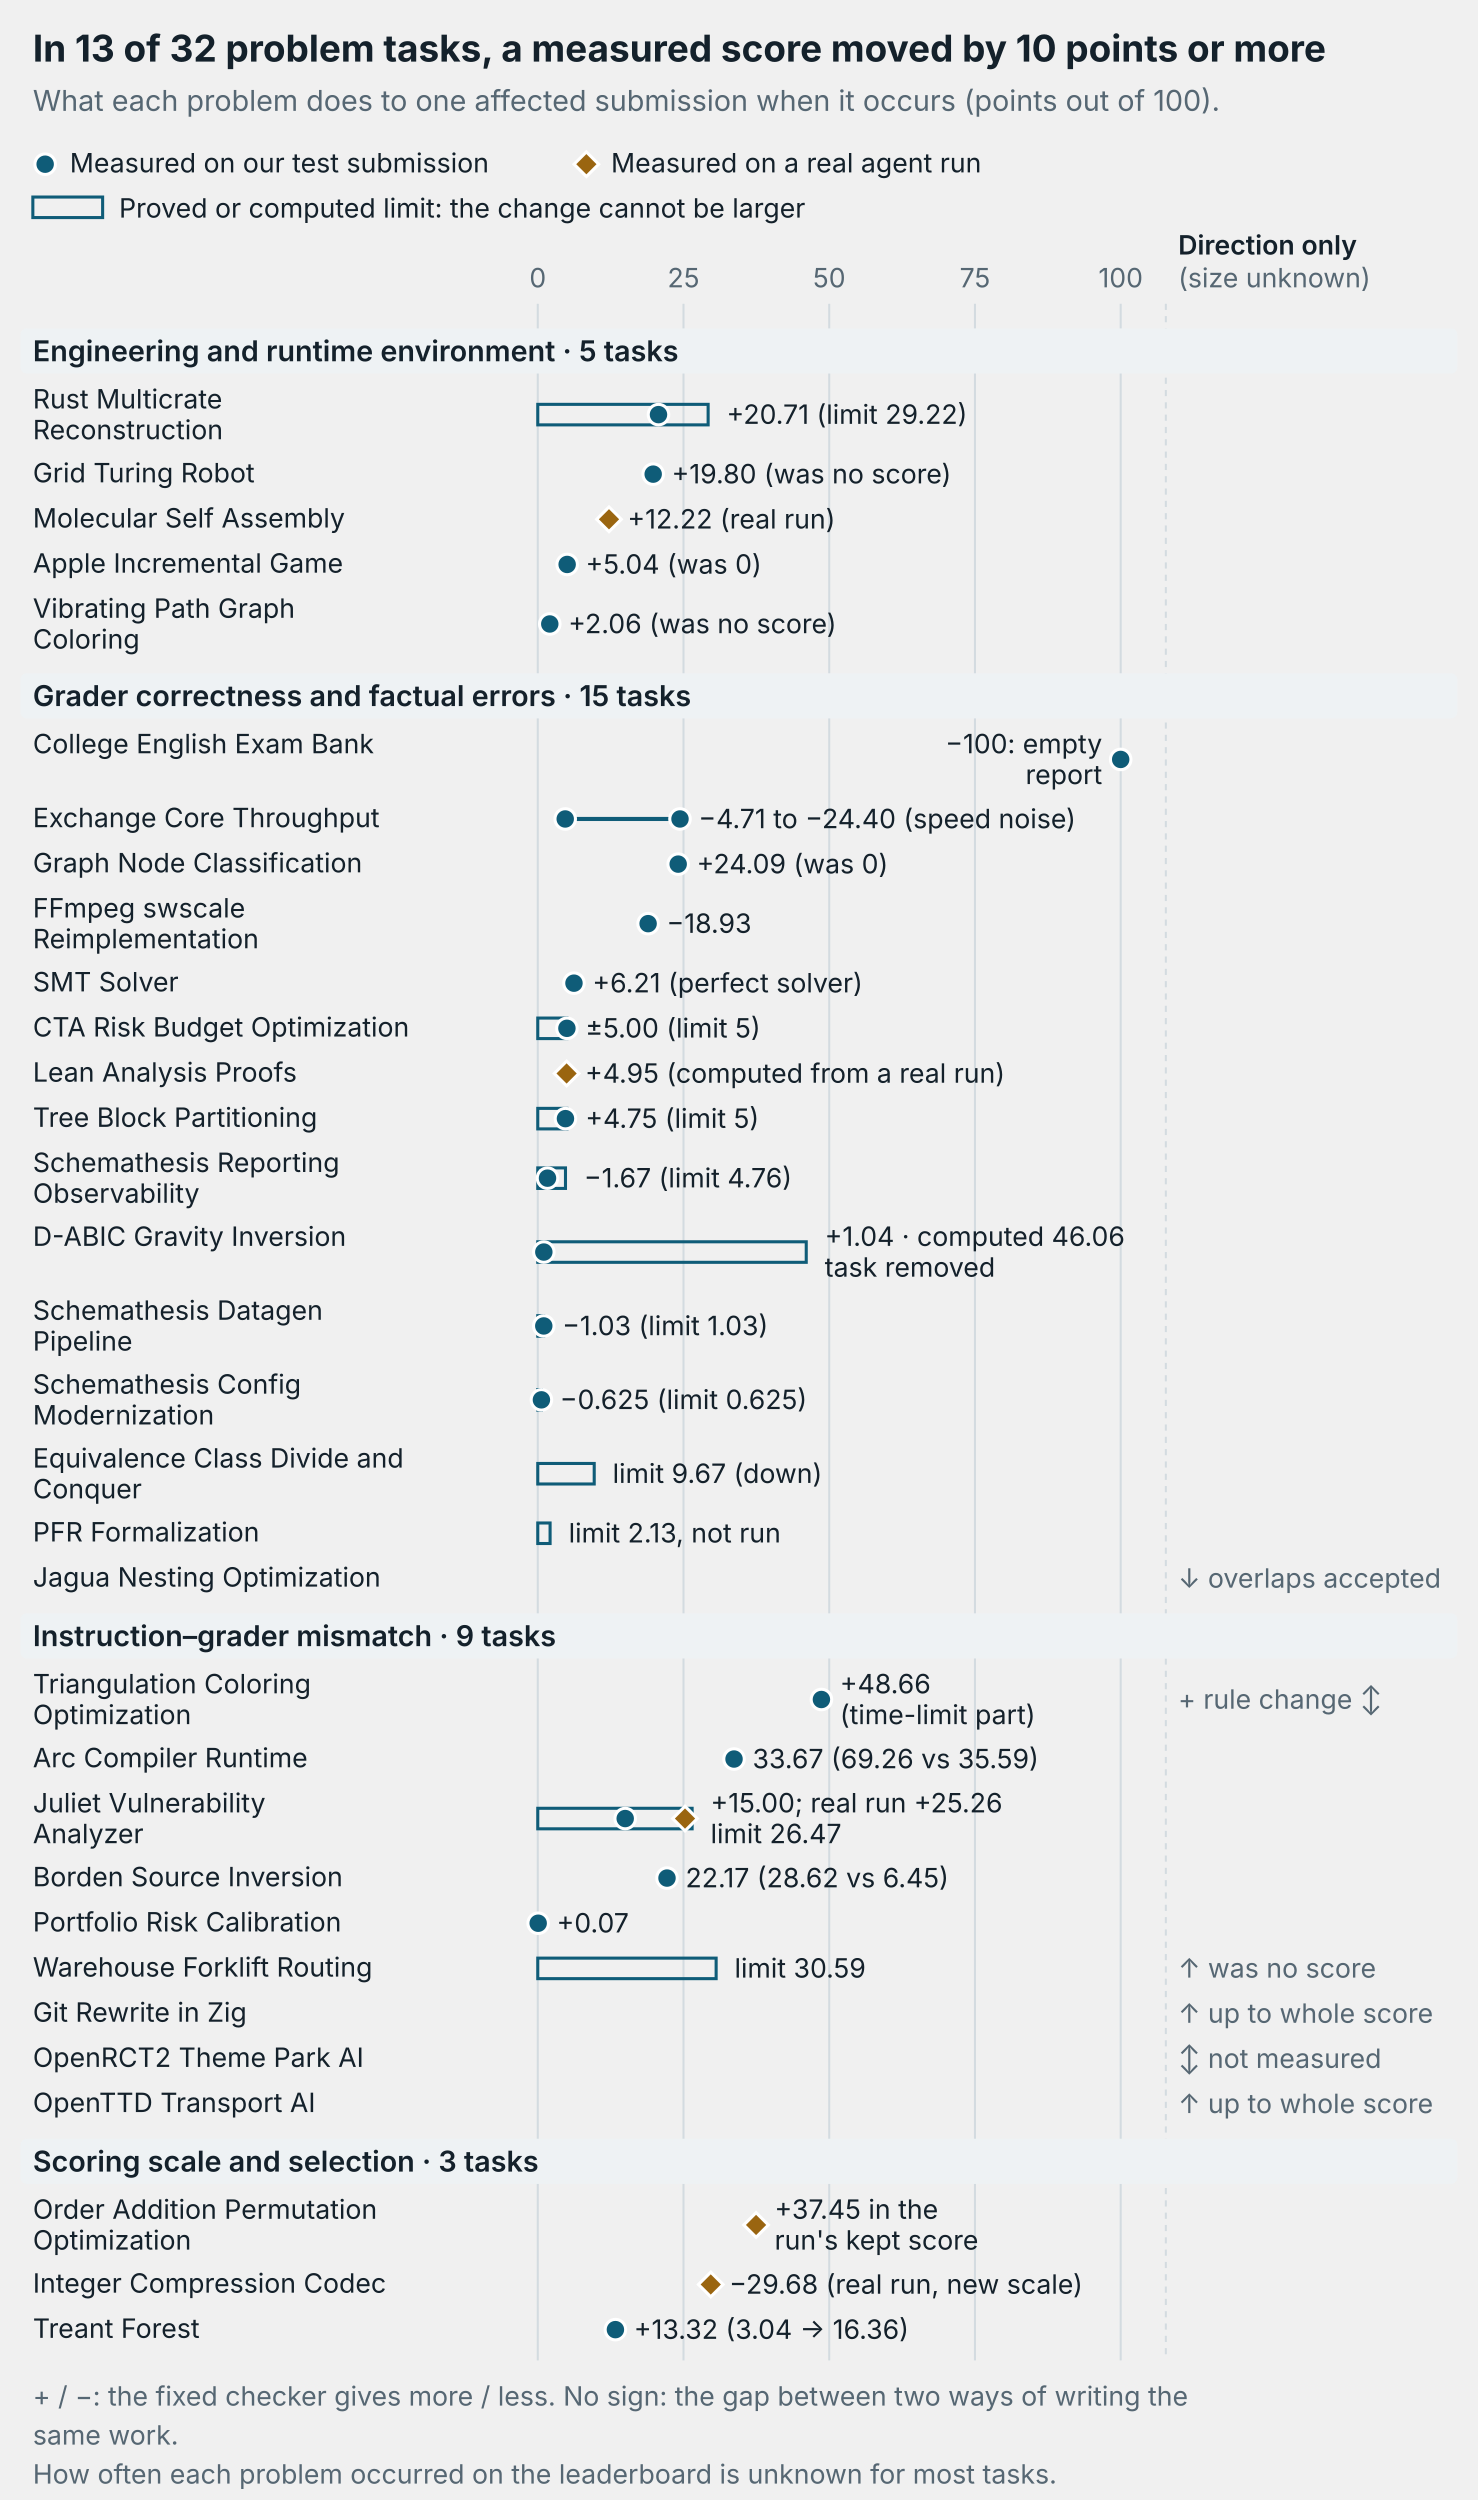
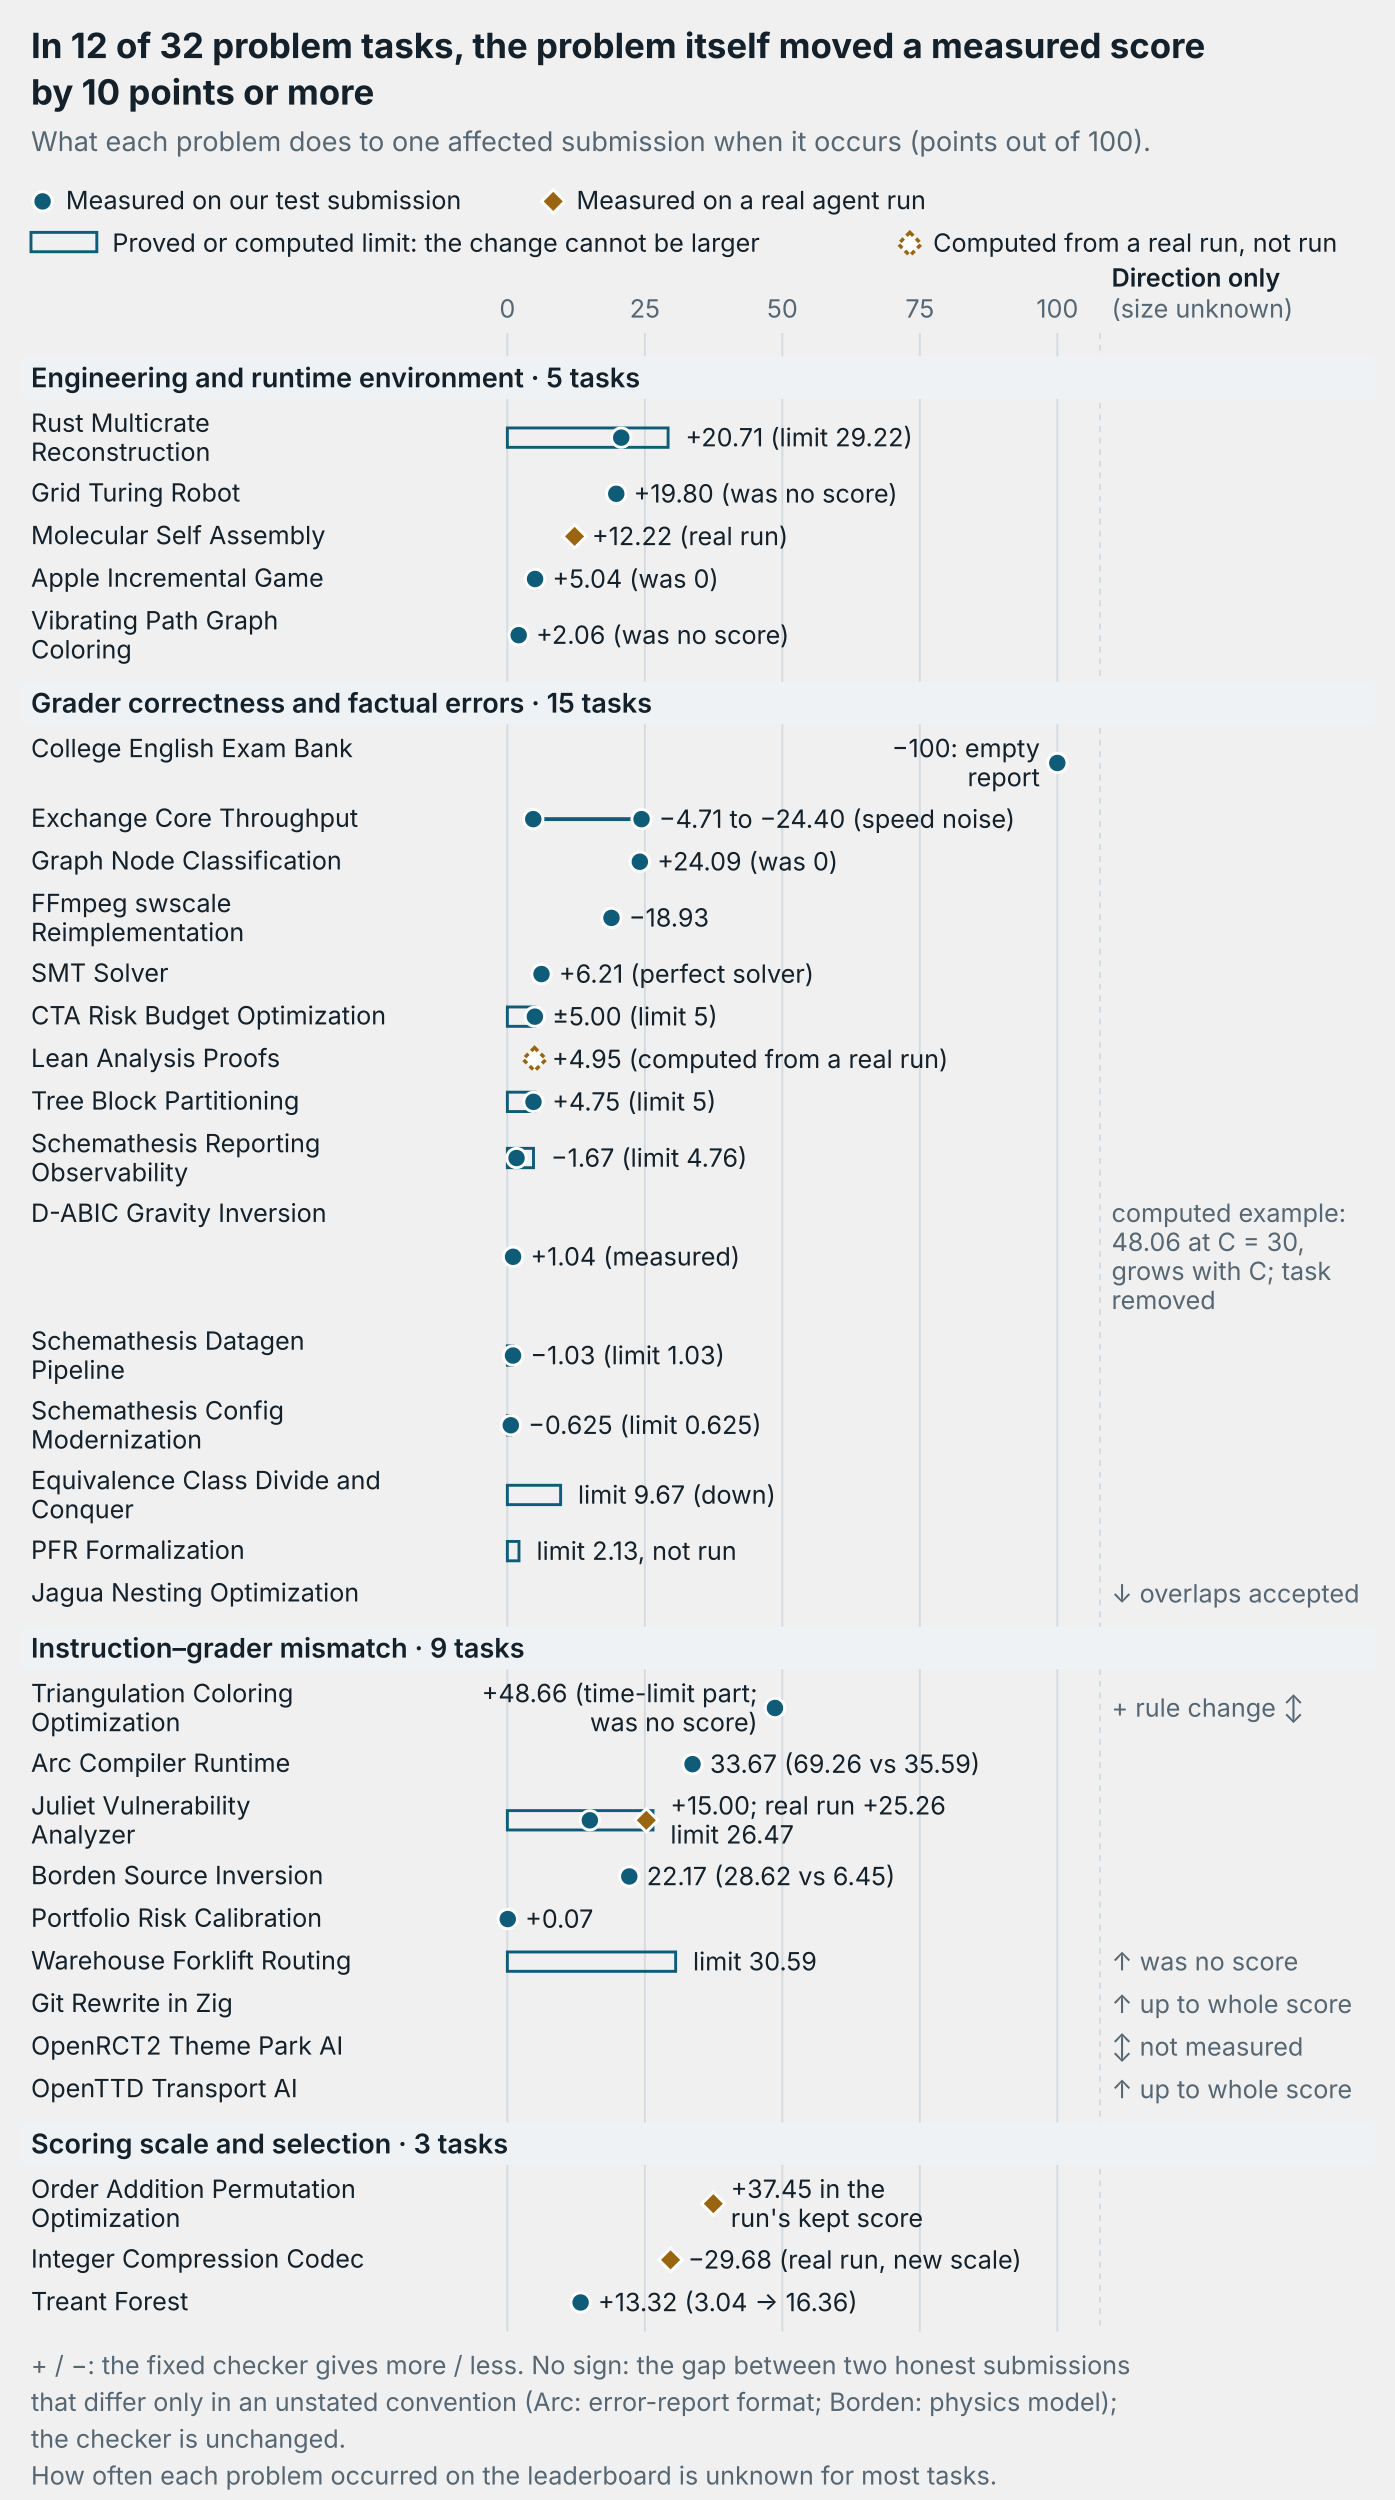
- <svg xmlns="http://www.w3.org/2000/svg" viewBox="0 0 720 1218" role="img">
+ <svg xmlns="http://www.w3.org/2000/svg" viewBox="0 0 720 1291" role="img">
  <style>
  .ink{fill:#14212b} .muted{fill:#566773} .rule{stroke:#d3dbe0} .bg{fill:#ffffff}
  .good{fill:#2c7a57} .bad{fill:#ad3528} .warn{fill:#9a6510} .acc{fill:#0f5c78}
  .accS{stroke:#0f5c78} .inkS{stroke:#14212b} .warnS{stroke:#9a6510} .mutedS{stroke:#566773}
  .accBg{fill:#e3eff4} .ioRing{stroke:#ffffff} .ioBand{fill:#eef2f4}
  text{font-family:"IBM Plex Sans",system-ui,-apple-system,"Segoe UI",sans-serif}
  @media (prefers-color-scheme: dark){
    .ink{fill:#e2e9ed} .muted{fill:#95a6b1} .rule{stroke:#2a3843} .bg{fill:#152029}
    .good{fill:#6cc79a} .bad{fill:#f08a7c} .warn{fill:#e0a64a} .acc{fill:#6cb6d3}
    .accS{stroke:#6cb6d3} .inkS{stroke:#e2e9ed} .warnS{stroke:#e0a64a} .mutedS{stroke:#95a6b1}
    .accBg{fill:#16303c} .ioRing{stroke:#152029} .ioBand{fill:#1c2a34}
  }
</style>
-   <text x="16" y="30" class="ink" font-size="18" text-anchor="start" font-weight="700">In 13 of 32 problem tasks, a measured score moved by 10 points or more</text>
-   <text x="16" y="54" class="muted" font-size="14" text-anchor="start" font-weight="400">What each problem does to one affected submission when it occurs (points out of 100).</text>
-   <circle cx="22" cy="80" r="5" class="acc ioRing" stroke-width="1.5" />
-   <text x="34" y="84" class="ink" font-size="13" text-anchor="start" font-weight="400">Measured on our test submission</text>
-   <path d="M285.68 74L291.68 80L285.68 86L279.68 80Z" class="warn ioRing" stroke-width="1.5" />
-   <text x="297.68" y="84" class="ink" font-size="13" text-anchor="start" font-weight="400">Measured on a real agent run</text>
-   <rect x="16" y="96" width="34" height="10" fill="none" class="accS" stroke-width="1.5" />
-   <text x="58" y="106" class="ink" font-size="13" text-anchor="start" font-weight="400">Proved or computed limit: the change cannot be larger</text>
-   <text x="574" y="124" class="ink" font-size="13" text-anchor="start" font-weight="600">Direction only</text>
-   <text x="574" y="140" class="muted" font-size="13" text-anchor="start" font-weight="400">(size unknown)</text>
-   <text x="262" y="140" class="muted" font-size="13" text-anchor="middle" font-weight="400">0</text>
-   <text x="333" y="140" class="muted" font-size="13" text-anchor="middle" font-weight="400">25</text>
-   <text x="404" y="140" class="muted" font-size="13" text-anchor="middle" font-weight="400">50</text>
-   <text x="475" y="140" class="muted" font-size="13" text-anchor="middle" font-weight="400">75</text>
-   <text x="546" y="140" class="muted" font-size="13" text-anchor="middle" font-weight="400">100</text>
-   <line x1="262.0" y1="148" x2="262.0" y2="1150" class="rule" stroke-width="1" />
-   <line x1="333.0" y1="148" x2="333.0" y2="1150" class="rule" stroke-width="1" />
-   <line x1="404.0" y1="148" x2="404.0" y2="1150" class="rule" stroke-width="1" />
-   <line x1="475.0" y1="148" x2="475.0" y2="1150" class="rule" stroke-width="1" />
-   <line x1="546.0" y1="148" x2="546.0" y2="1150" class="rule" stroke-width="1" />
-   <line x1="568" y1="148" x2="568" y2="1150" class="rule" stroke-width="1" stroke-dasharray="3 3" />
-   <rect x="10" y="160" width="700" height="22" rx="3" class="ioBand" />
-   <text x="16" y="176" class="ink" font-size="14" text-anchor="start" font-weight="600">Engineering and runtime environment · 5 tasks</text>
-   <text x="16" y="199" class="ink" font-size="13" text-anchor="start" font-weight="400">Rust Multicrate</text>
-   <text x="16" y="214" class="ink" font-size="13" text-anchor="start" font-weight="400">Reconstruction</text>
-   <rect x="262" y="197" width="83.0" height="10" fill="none" class="accS" stroke-width="1.5" />
-   <circle cx="320.816" cy="202" r="5" class="acc ioRing" stroke-width="1.5" />
-   <text x="353.985" y="206.5" class="ink" font-size="13" text-anchor="start" font-weight="400">+20.71 (limit 29.22)</text>
-   <text x="16" y="235" class="ink" font-size="13" text-anchor="start" font-weight="400">Grid Turing Robot</text>
-   <circle cx="318.232" cy="231" r="5" class="acc ioRing" stroke-width="1.5" />
-   <text x="327.232" y="235.5" class="ink" font-size="13" text-anchor="start" font-weight="400">+19.80 (was no score)</text>
-   <text x="16" y="257" class="ink" font-size="13" text-anchor="start" font-weight="400">Molecular Self Assembly</text>
-   <path d="M296.702 247L302.702 253L296.702 259L290.702 253Z" class="warn ioRing" stroke-width="1.5" />
-   <text x="305.702" y="257.5" class="ink" font-size="13" text-anchor="start" font-weight="400">+12.22 (real run)</text>
-   <text x="16" y="279" class="ink" font-size="13" text-anchor="start" font-weight="400">Apple Incremental Game</text>
-   <circle cx="276.314" cy="275" r="5" class="acc ioRing" stroke-width="1.5" />
-   <text x="285.314" y="279.5" class="ink" font-size="13" text-anchor="start" font-weight="400">+5.04 (was 0)</text>
-   <text x="16" y="301" class="ink" font-size="13" text-anchor="start" font-weight="400">Vibrating Path Graph</text>
-   <text x="16" y="316" class="ink" font-size="13" text-anchor="start" font-weight="400">Coloring</text>
-   <circle cx="267.85" cy="304" r="5" class="acc ioRing" stroke-width="1.5" />
-   <text x="276.85" y="308.5" class="ink" font-size="13" text-anchor="start" font-weight="400">+2.06 (was no score)</text>
-   <rect x="10" y="328" width="700" height="22" rx="3" class="ioBand" />
-   <text x="16" y="344" class="ink" font-size="14" text-anchor="start" font-weight="600">Grader correctness and factual errors · 15 tasks</text>
-   <text x="16" y="367" class="ink" font-size="13" text-anchor="start" font-weight="400">College English Exam Bank</text>
-   <circle cx="546" cy="370" r="5" class="acc ioRing" stroke-width="1.5" />
-   <text x="537" y="367" class="ink" font-size="13" text-anchor="end" font-weight="400">−100: empty</text>
-   <text x="537" y="382" class="ink" font-size="13" text-anchor="end" font-weight="400">report</text>
-   <text x="16" y="403" class="ink" font-size="13" text-anchor="start" font-weight="400">Exchange Core Throughput</text>
-   <line x1="275.4" y1="399" x2="331.3" y2="399" class="accS" stroke-width="2" />
-   <circle cx="275.376" cy="399" r="5" class="acc ioRing" stroke-width="1.5" />
-   <circle cx="331.296" cy="399" r="5" class="acc ioRing" stroke-width="1.5" />
-   <text x="340.296" y="403.5" class="ink" font-size="13" text-anchor="start" font-weight="400">−4.71 to −24.40 (speed noise)</text>
-   <text x="16" y="425" class="ink" font-size="13" text-anchor="start" font-weight="400">Graph Node Classification</text>
-   <circle cx="330.413" cy="421" r="5" class="acc ioRing" stroke-width="1.5" />
-   <text x="339.413" y="425.5" class="ink" font-size="13" text-anchor="start" font-weight="400">+24.09 (was 0)</text>
-   <text x="16" y="447" class="ink" font-size="13" text-anchor="start" font-weight="400">FFmpeg swscale</text>
-   <text x="16" y="462" class="ink" font-size="13" text-anchor="start" font-weight="400">Reimplementation</text>
-   <circle cx="315.761" cy="450" r="5" class="acc ioRing" stroke-width="1.5" />
-   <text x="324.761" y="454.5" class="ink" font-size="13" text-anchor="start" font-weight="400">−18.93</text>
-   <text x="16" y="483" class="ink" font-size="13" text-anchor="start" font-weight="400">SMT Solver</text>
-   <circle cx="279.636" cy="479" r="5" class="acc ioRing" stroke-width="1.5" />
-   <text x="288.636" y="483.5" class="ink" font-size="13" text-anchor="start" font-weight="400">+6.21 (perfect solver)</text>
-   <text x="16" y="505" class="ink" font-size="13" text-anchor="start" font-weight="400">CTA Risk Budget Optimization</text>
-   <rect x="262" y="496" width="14.2" height="10" fill="none" class="accS" stroke-width="1.5" />
-   <circle cx="276.2" cy="501" r="5" class="acc ioRing" stroke-width="1.5" />
-   <text x="285.2" y="505.5" class="ink" font-size="13" text-anchor="start" font-weight="400">±5.00 (limit 5)</text>
-   <text x="16" y="527" class="ink" font-size="13" text-anchor="start" font-weight="400">Lean Analysis Proofs</text>
-   <path d="M276.047 517L282.047 523L276.047 529L270.047 523Z" class="warn ioRing" stroke-width="1.5" />
-   <text x="285.047" y="527.5" class="ink" font-size="13" text-anchor="start" font-weight="400">+4.95 (computed from a real run)</text>
-   <text x="16" y="549" class="ink" font-size="13" text-anchor="start" font-weight="400">Tree Block Partitioning</text>
-   <rect x="262" y="540" width="14.2" height="10" fill="none" class="accS" stroke-width="1.5" />
-   <circle cx="275.49" cy="545" r="5" class="acc ioRing" stroke-width="1.5" />
-   <text x="285.2" y="549.5" class="ink" font-size="13" text-anchor="start" font-weight="400">+4.75 (limit 5)</text>
-   <text x="16" y="571" class="ink" font-size="13" text-anchor="start" font-weight="400">Schemathesis Reporting</text>
-   <text x="16" y="586" class="ink" font-size="13" text-anchor="start" font-weight="400">Observability</text>
-   <rect x="262" y="569" width="13.5" height="10" fill="none" class="accS" stroke-width="1.5" />
-   <circle cx="266.743" cy="574" r="5" class="acc ioRing" stroke-width="1.5" />
-   <text x="284.518" y="578.5" class="ink" font-size="13" text-anchor="start" font-weight="400">−1.67 (limit 4.76)</text>
-   <text x="16" y="607" class="ink" font-size="13" text-anchor="start" font-weight="400">D-ABIC Gravity Inversion</text>
-   <rect x="262" y="605" width="130.8" height="10" fill="none" class="accS" stroke-width="1.5" />
-   <circle cx="264.954" cy="610" r="5" class="acc ioRing" stroke-width="1.5" />
-   <text x="401.81" y="607" class="ink" font-size="13" text-anchor="start" font-weight="400">+1.04 · computed 46.06</text>
-   <text x="401.81" y="622" class="ink" font-size="13" text-anchor="start" font-weight="400">task removed</text>
-   <text x="16" y="643" class="ink" font-size="13" text-anchor="start" font-weight="400">Schemathesis Datagen</text>
-   <text x="16" y="658" class="ink" font-size="13" text-anchor="start" font-weight="400">Pipeline</text>
-   <rect x="262" y="641" width="2.9" height="10" fill="none" class="accS" stroke-width="1.5" />
-   <circle cx="264.925" cy="646" r="5" class="acc ioRing" stroke-width="1.5" />
-   <text x="273.925" y="650.5" class="ink" font-size="13" text-anchor="start" font-weight="400">−1.03 (limit 1.03)</text>
-   <text x="16" y="679" class="ink" font-size="13" text-anchor="start" font-weight="400">Schemathesis Config</text>
-   <text x="16" y="694" class="ink" font-size="13" text-anchor="start" font-weight="400">Modernization</text>
-   <rect x="262" y="677" width="1.8" height="10" fill="none" class="accS" stroke-width="1.5" />
-   <circle cx="263.775" cy="682" r="5" class="acc ioRing" stroke-width="1.5" />
-   <text x="272.775" y="686.5" class="ink" font-size="13" text-anchor="start" font-weight="400">−0.625 (limit 0.625)</text>
-   <text x="16" y="715" class="ink" font-size="13" text-anchor="start" font-weight="400">Equivalence Class Divide and</text>
-   <text x="16" y="730" class="ink" font-size="13" text-anchor="start" font-weight="400">Conquer</text>
-   <rect x="262" y="713" width="27.5" height="10" fill="none" class="accS" stroke-width="1.5" />
-   <text x="298.463" y="722.5" class="ink" font-size="13" text-anchor="start" font-weight="400">limit 9.67 (down)</text>
-   <text x="16" y="751" class="ink" font-size="13" text-anchor="start" font-weight="400">PFR Formalization</text>
-   <rect x="262" y="742" width="6.0" height="10" fill="none" class="accS" stroke-width="1.5" />
-   <text x="277.049" y="751.5" class="ink" font-size="13" text-anchor="start" font-weight="400">limit 2.13, not run</text>
-   <text x="16" y="773" class="ink" font-size="13" text-anchor="start" font-weight="400">Jagua Nesting Optimization</text>
-   <text x="574" y="773.5" class="muted" font-size="13" text-anchor="start" font-weight="400">↓ overlaps accepted</text>
-   <rect x="10" y="786" width="700" height="22" rx="3" class="ioBand" />
-   <text x="16" y="802" class="ink" font-size="14" text-anchor="start" font-weight="600">Instruction–grader mismatch · 9 tasks</text>
-   <text x="16" y="825" class="ink" font-size="13" text-anchor="start" font-weight="400">Triangulation Coloring</text>
-   <text x="16" y="840" class="ink" font-size="13" text-anchor="start" font-weight="400">Optimization</text>
-   <circle cx="400.194" cy="828" r="5" class="acc ioRing" stroke-width="1.5" />
-   <text x="409.194" y="825" class="ink" font-size="13" text-anchor="start" font-weight="400">+48.66</text>
-   <text x="409.194" y="840" class="ink" font-size="13" text-anchor="start" font-weight="400">(time-limit part)</text>
-   <text x="574" y="832.5" class="muted" font-size="13" text-anchor="start" font-weight="400">+ rule change ↕</text>
-   <text x="16" y="861" class="ink" font-size="13" text-anchor="start" font-weight="400">Arc Compiler Runtime</text>
-   <circle cx="357.623" cy="857" r="5" class="acc ioRing" stroke-width="1.5" />
-   <text x="366.623" y="861.5" class="ink" font-size="13" text-anchor="start" font-weight="400">33.67 (69.26 vs 35.59)</text>
-   <text x="16" y="883" class="ink" font-size="13" text-anchor="start" font-weight="400">Juliet Vulnerability</text>
-   <text x="16" y="898" class="ink" font-size="13" text-anchor="start" font-weight="400">Analyzer</text>
-   <rect x="262" y="881" width="75.2" height="10" fill="none" class="accS" stroke-width="1.5" />
-   <circle cx="304.6" cy="886" r="5" class="acc ioRing" stroke-width="1.5" />
-   <path d="M333.738 880L339.738 886L333.738 892L327.738 886Z" class="warn ioRing" stroke-width="1.5" />
-   <text x="346.186" y="883" class="ink" font-size="13" text-anchor="start" font-weight="400">+15.00; real run +25.26</text>
-   <text x="346.186" y="898" class="ink" font-size="13" text-anchor="start" font-weight="400">limit 26.47</text>
-   <text x="16" y="919" class="ink" font-size="13" text-anchor="start" font-weight="400">Borden Source Inversion</text>
-   <circle cx="324.963" cy="915" r="5" class="acc ioRing" stroke-width="1.5" />
-   <text x="333.963" y="919.5" class="ink" font-size="13" text-anchor="start" font-weight="400">22.17 (28.62 vs 6.45)</text>
-   <text x="16" y="941" class="ink" font-size="13" text-anchor="start" font-weight="400">Portfolio Risk Calibration</text>
-   <circle cx="262.199" cy="937" r="5" class="acc ioRing" stroke-width="1.5" />
-   <text x="271.199" y="941.5" class="ink" font-size="13" text-anchor="start" font-weight="400">+0.07</text>
-   <text x="16" y="963" class="ink" font-size="13" text-anchor="start" font-weight="400">Warehouse Forklift Routing</text>
-   <rect x="262" y="954" width="86.9" height="10" fill="none" class="accS" stroke-width="1.5" />
-   <text x="357.864" y="963.5" class="ink" font-size="13" text-anchor="start" font-weight="400">limit 30.59</text>
-   <text x="574" y="963.5" class="muted" font-size="13" text-anchor="start" font-weight="400">↑ was no score</text>
-   <text x="16" y="985" class="ink" font-size="13" text-anchor="start" font-weight="400">Git Rewrite in Zig</text>
-   <text x="574" y="985.5" class="muted" font-size="13" text-anchor="start" font-weight="400">↑ up to whole score</text>
-   <text x="16" y="1007" class="ink" font-size="13" text-anchor="start" font-weight="400">OpenRCT2 Theme Park AI</text>
-   <text x="574" y="1007.5" class="muted" font-size="13" text-anchor="start" font-weight="400">↕ not measured</text>
-   <text x="16" y="1029" class="ink" font-size="13" text-anchor="start" font-weight="400">OpenTTD Transport AI</text>
-   <text x="574" y="1029.5" class="muted" font-size="13" text-anchor="start" font-weight="400">↑ up to whole score</text>
-   <rect x="10" y="1042" width="700" height="22" rx="3" class="ioBand" />
-   <text x="16" y="1058" class="ink" font-size="14" text-anchor="start" font-weight="600">Scoring scale and selection · 3 tasks</text>
-   <text x="16" y="1081" class="ink" font-size="13" text-anchor="start" font-weight="400">Order Addition Permutation</text>
-   <text x="16" y="1096" class="ink" font-size="13" text-anchor="start" font-weight="400">Optimization</text>
-   <path d="M368.361 1078L374.361 1084L368.361 1090L362.361 1084Z" class="warn ioRing" stroke-width="1.5" />
-   <text x="377.361" y="1081" class="ink" font-size="13" text-anchor="start" font-weight="400">+37.45 in the</text>
-   <text x="377.361" y="1096" class="ink" font-size="13" text-anchor="start" font-weight="400">run's kept score</text>
-   <text x="16" y="1117" class="ink" font-size="13" text-anchor="start" font-weight="400">Integer Compression Codec</text>
-   <path d="M346.278 1107L352.278 1113L346.278 1119L340.278 1113Z" class="warn ioRing" stroke-width="1.5" />
-   <text x="355.278" y="1117.5" class="ink" font-size="13" text-anchor="start" font-weight="400">−29.68 (real run, new scale)</text>
-   <text x="16" y="1139" class="ink" font-size="13" text-anchor="start" font-weight="400">Treant Forest</text>
-   <circle cx="299.829" cy="1135" r="5" class="acc ioRing" stroke-width="1.5" />
-   <text x="308.829" y="1139.5" class="ink" font-size="13" text-anchor="start" font-weight="400">+13.32 (3.04 → 16.36)</text>
-   <text x="16" y="1172" class="muted" font-size="13" text-anchor="start" font-weight="400">+ / −: the fixed checker gives more / less. No sign: the gap between two ways of writing the</text>
-   <text x="16" y="1191" class="muted" font-size="13" text-anchor="start" font-weight="400">same work.</text>
-   <text x="16" y="1210" class="muted" font-size="13" text-anchor="start" font-weight="400">How often each problem occurred on the leaderboard is unknown for most tasks.</text>
+   <text x="16" y="30" class="ink" font-size="18" text-anchor="start" font-weight="700">In 12 of 32 problem tasks, the problem itself moved a measured score</text>
+   <text x="16" y="54" class="ink" font-size="18" text-anchor="start" font-weight="700">by 10 points or more</text>
+   <text x="16" y="78" class="muted" font-size="14" text-anchor="start" font-weight="400">What each problem does to one affected submission when it occurs (points out of 100).</text>
+   <circle cx="22" cy="104" r="5" class="acc ioRing" stroke-width="1.5" />
+   <text x="34" y="108" class="ink" font-size="13" text-anchor="start" font-weight="400">Measured on our test submission</text>
+   <path d="M285.68 98L291.68 104L285.68 110L279.68 104Z" class="warn ioRing" stroke-width="1.5" />
+   <text x="297.68" y="108" class="ink" font-size="13" text-anchor="start" font-weight="400">Measured on a real agent run</text>
+   <rect x="16" y="120" width="34" height="10" fill="none" class="accS" stroke-width="1.5" />
+   <text x="58" y="130" class="ink" font-size="13" text-anchor="start" font-weight="400">Proved or computed limit: the change cannot be larger</text>
+   <path d="M469.84 120L475.84 126L469.84 132L463.84 126Z" class="bg warnS" stroke-width="1.8" stroke-dasharray="2.5 2" />
+   <text x="481.84" y="130" class="ink" font-size="13" text-anchor="start" font-weight="400">Computed from a real run, not run</text>
+   <text x="574" y="148" class="ink" font-size="13" text-anchor="start" font-weight="600">Direction only</text>
+   <text x="574" y="164" class="muted" font-size="13" text-anchor="start" font-weight="400">(size unknown)</text>
+   <text x="262" y="164" class="muted" font-size="13" text-anchor="middle" font-weight="400">0</text>
+   <text x="333" y="164" class="muted" font-size="13" text-anchor="middle" font-weight="400">25</text>
+   <text x="404" y="164" class="muted" font-size="13" text-anchor="middle" font-weight="400">50</text>
+   <text x="475" y="164" class="muted" font-size="13" text-anchor="middle" font-weight="400">75</text>
+   <text x="546" y="164" class="muted" font-size="13" text-anchor="middle" font-weight="400">100</text>
+   <line x1="262.0" y1="172" x2="262.0" y2="1204" class="rule" stroke-width="1" />
+   <line x1="333.0" y1="172" x2="333.0" y2="1204" class="rule" stroke-width="1" />
+   <line x1="404.0" y1="172" x2="404.0" y2="1204" class="rule" stroke-width="1" />
+   <line x1="475.0" y1="172" x2="475.0" y2="1204" class="rule" stroke-width="1" />
+   <line x1="546.0" y1="172" x2="546.0" y2="1204" class="rule" stroke-width="1" />
+   <line x1="568" y1="172" x2="568" y2="1204" class="rule" stroke-width="1" stroke-dasharray="3 3" />
+   <rect x="10" y="184" width="700" height="22" rx="3" class="ioBand" />
+   <text x="16" y="200" class="ink" font-size="14" text-anchor="start" font-weight="600">Engineering and runtime environment · 5 tasks</text>
+   <text x="16" y="223" class="ink" font-size="13" text-anchor="start" font-weight="400">Rust Multicrate</text>
+   <text x="16" y="238" class="ink" font-size="13" text-anchor="start" font-weight="400">Reconstruction</text>
+   <rect x="262" y="221" width="83.0" height="10" fill="none" class="accS" stroke-width="1.5" />
+   <circle cx="320.816" cy="226" r="5" class="acc ioRing" stroke-width="1.5" />
+   <text x="353.985" y="230.5" class="ink" font-size="13" text-anchor="start" font-weight="400">+20.71 (limit 29.22)</text>
+   <text x="16" y="259" class="ink" font-size="13" text-anchor="start" font-weight="400">Grid Turing Robot</text>
+   <circle cx="318.232" cy="255" r="5" class="acc ioRing" stroke-width="1.5" />
+   <text x="327.232" y="259.5" class="ink" font-size="13" text-anchor="start" font-weight="400">+19.80 (was no score)</text>
+   <text x="16" y="281" class="ink" font-size="13" text-anchor="start" font-weight="400">Molecular Self Assembly</text>
+   <path d="M296.702 271L302.702 277L296.702 283L290.702 277Z" class="warn ioRing" stroke-width="1.5" />
+   <text x="305.702" y="281.5" class="ink" font-size="13" text-anchor="start" font-weight="400">+12.22 (real run)</text>
+   <text x="16" y="303" class="ink" font-size="13" text-anchor="start" font-weight="400">Apple Incremental Game</text>
+   <circle cx="276.314" cy="299" r="5" class="acc ioRing" stroke-width="1.5" />
+   <text x="285.314" y="303.5" class="ink" font-size="13" text-anchor="start" font-weight="400">+5.04 (was 0)</text>
+   <text x="16" y="325" class="ink" font-size="13" text-anchor="start" font-weight="400">Vibrating Path Graph</text>
+   <text x="16" y="340" class="ink" font-size="13" text-anchor="start" font-weight="400">Coloring</text>
+   <circle cx="267.85" cy="328" r="5" class="acc ioRing" stroke-width="1.5" />
+   <text x="276.85" y="332.5" class="ink" font-size="13" text-anchor="start" font-weight="400">+2.06 (was no score)</text>
+   <rect x="10" y="352" width="700" height="22" rx="3" class="ioBand" />
+   <text x="16" y="368" class="ink" font-size="14" text-anchor="start" font-weight="600">Grader correctness and factual errors · 15 tasks</text>
+   <text x="16" y="391" class="ink" font-size="13" text-anchor="start" font-weight="400">College English Exam Bank</text>
+   <circle cx="546" cy="394" r="5" class="acc ioRing" stroke-width="1.5" />
+   <text x="537" y="391" class="ink" font-size="13" text-anchor="end" font-weight="400">−100: empty</text>
+   <text x="537" y="406" class="ink" font-size="13" text-anchor="end" font-weight="400">report</text>
+   <text x="16" y="427" class="ink" font-size="13" text-anchor="start" font-weight="400">Exchange Core Throughput</text>
+   <line x1="275.4" y1="423" x2="331.3" y2="423" class="accS" stroke-width="2" />
+   <circle cx="275.376" cy="423" r="5" class="acc ioRing" stroke-width="1.5" />
+   <circle cx="331.296" cy="423" r="5" class="acc ioRing" stroke-width="1.5" />
+   <text x="340.296" y="427.5" class="ink" font-size="13" text-anchor="start" font-weight="400">−4.71 to −24.40 (speed noise)</text>
+   <text x="16" y="449" class="ink" font-size="13" text-anchor="start" font-weight="400">Graph Node Classification</text>
+   <circle cx="330.413" cy="445" r="5" class="acc ioRing" stroke-width="1.5" />
+   <text x="339.413" y="449.5" class="ink" font-size="13" text-anchor="start" font-weight="400">+24.09 (was 0)</text>
+   <text x="16" y="471" class="ink" font-size="13" text-anchor="start" font-weight="400">FFmpeg swscale</text>
+   <text x="16" y="486" class="ink" font-size="13" text-anchor="start" font-weight="400">Reimplementation</text>
+   <circle cx="315.761" cy="474" r="5" class="acc ioRing" stroke-width="1.5" />
+   <text x="324.761" y="478.5" class="ink" font-size="13" text-anchor="start" font-weight="400">−18.93</text>
+   <text x="16" y="507" class="ink" font-size="13" text-anchor="start" font-weight="400">SMT Solver</text>
+   <circle cx="279.636" cy="503" r="5" class="acc ioRing" stroke-width="1.5" />
+   <text x="288.636" y="507.5" class="ink" font-size="13" text-anchor="start" font-weight="400">+6.21 (perfect solver)</text>
+   <text x="16" y="529" class="ink" font-size="13" text-anchor="start" font-weight="400">CTA Risk Budget Optimization</text>
+   <rect x="262" y="520" width="14.2" height="10" fill="none" class="accS" stroke-width="1.5" />
+   <circle cx="276.2" cy="525" r="5" class="acc ioRing" stroke-width="1.5" />
+   <text x="285.2" y="529.5" class="ink" font-size="13" text-anchor="start" font-weight="400">±5.00 (limit 5)</text>
+   <text x="16" y="551" class="ink" font-size="13" text-anchor="start" font-weight="400">Lean Analysis Proofs</text>
+   <path d="M276.047 541L282.047 547L276.047 553L270.047 547Z" class="bg warnS" stroke-width="1.8" stroke-dasharray="2.5 2" />
+   <text x="285.047" y="551.5" class="ink" font-size="13" text-anchor="start" font-weight="400">+4.95 (computed from a real run)</text>
+   <text x="16" y="573" class="ink" font-size="13" text-anchor="start" font-weight="400">Tree Block Partitioning</text>
+   <rect x="262" y="564" width="14.2" height="10" fill="none" class="accS" stroke-width="1.5" />
+   <circle cx="275.49" cy="569" r="5" class="acc ioRing" stroke-width="1.5" />
+   <text x="285.2" y="573.5" class="ink" font-size="13" text-anchor="start" font-weight="400">+4.75 (limit 5)</text>
+   <text x="16" y="595" class="ink" font-size="13" text-anchor="start" font-weight="400">Schemathesis Reporting</text>
+   <text x="16" y="610" class="ink" font-size="13" text-anchor="start" font-weight="400">Observability</text>
+   <rect x="262" y="593" width="13.5" height="10" fill="none" class="accS" stroke-width="1.5" />
+   <circle cx="266.743" cy="598" r="5" class="acc ioRing" stroke-width="1.5" />
+   <text x="284.518" y="602.5" class="ink" font-size="13" text-anchor="start" font-weight="400">−1.67 (limit 4.76)</text>
+   <text x="16" y="631" class="ink" font-size="13" text-anchor="start" font-weight="400">D-ABIC Gravity Inversion</text>
+   <circle cx="264.954" cy="649" r="5" class="acc ioRing" stroke-width="1.5" />
+   <text x="273.954" y="653.5" class="ink" font-size="13" text-anchor="start" font-weight="400">+1.04 (measured)</text>
+   <text x="574" y="631" class="muted" font-size="13" text-anchor="start" font-weight="400">computed example:</text>
+   <text x="574" y="646" class="muted" font-size="13" text-anchor="start" font-weight="400">48.06 at C = 30,</text>
+   <text x="574" y="661" class="muted" font-size="13" text-anchor="start" font-weight="400">grows with C; task</text>
+   <text x="574" y="676" class="muted" font-size="13" text-anchor="start" font-weight="400">removed</text>
+   <text x="16" y="697" class="ink" font-size="13" text-anchor="start" font-weight="400">Schemathesis Datagen</text>
+   <text x="16" y="712" class="ink" font-size="13" text-anchor="start" font-weight="400">Pipeline</text>
+   <rect x="262" y="695" width="2.9" height="10" fill="none" class="accS" stroke-width="1.5" />
+   <circle cx="264.925" cy="700" r="5" class="acc ioRing" stroke-width="1.5" />
+   <text x="273.925" y="704.5" class="ink" font-size="13" text-anchor="start" font-weight="400">−1.03 (limit 1.03)</text>
+   <text x="16" y="733" class="ink" font-size="13" text-anchor="start" font-weight="400">Schemathesis Config</text>
+   <text x="16" y="748" class="ink" font-size="13" text-anchor="start" font-weight="400">Modernization</text>
+   <rect x="262" y="731" width="1.8" height="10" fill="none" class="accS" stroke-width="1.5" />
+   <circle cx="263.775" cy="736" r="5" class="acc ioRing" stroke-width="1.5" />
+   <text x="272.775" y="740.5" class="ink" font-size="13" text-anchor="start" font-weight="400">−0.625 (limit 0.625)</text>
+   <text x="16" y="769" class="ink" font-size="13" text-anchor="start" font-weight="400">Equivalence Class Divide and</text>
+   <text x="16" y="784" class="ink" font-size="13" text-anchor="start" font-weight="400">Conquer</text>
+   <rect x="262" y="767" width="27.5" height="10" fill="none" class="accS" stroke-width="1.5" />
+   <text x="298.463" y="776.5" class="ink" font-size="13" text-anchor="start" font-weight="400">limit 9.67 (down)</text>
+   <text x="16" y="805" class="ink" font-size="13" text-anchor="start" font-weight="400">PFR Formalization</text>
+   <rect x="262" y="796" width="6.0" height="10" fill="none" class="accS" stroke-width="1.5" />
+   <text x="277.049" y="805.5" class="ink" font-size="13" text-anchor="start" font-weight="400">limit 2.13, not run</text>
+   <text x="16" y="827" class="ink" font-size="13" text-anchor="start" font-weight="400">Jagua Nesting Optimization</text>
+   <text x="574" y="827.5" class="muted" font-size="13" text-anchor="start" font-weight="400">↓ overlaps accepted</text>
+   <rect x="10" y="840" width="700" height="22" rx="3" class="ioBand" />
+   <text x="16" y="856" class="ink" font-size="14" text-anchor="start" font-weight="600">Instruction–grader mismatch · 9 tasks</text>
+   <text x="16" y="879" class="ink" font-size="13" text-anchor="start" font-weight="400">Triangulation Coloring</text>
+   <text x="16" y="894" class="ink" font-size="13" text-anchor="start" font-weight="400">Optimization</text>
+   <circle cx="400.194" cy="882" r="5" class="acc ioRing" stroke-width="1.5" />
+   <text x="391.194" y="879" class="ink" font-size="13" text-anchor="end" font-weight="400">+48.66 (time-limit part;</text>
+   <text x="391.194" y="894" class="ink" font-size="13" text-anchor="end" font-weight="400">was no score)</text>
+   <text x="574" y="886.5" class="muted" font-size="13" text-anchor="start" font-weight="400">+ rule change ↕</text>
+   <text x="16" y="915" class="ink" font-size="13" text-anchor="start" font-weight="400">Arc Compiler Runtime</text>
+   <circle cx="357.623" cy="911" r="5" class="acc ioRing" stroke-width="1.5" />
+   <text x="366.623" y="915.5" class="ink" font-size="13" text-anchor="start" font-weight="400">33.67 (69.26 vs 35.59)</text>
+   <text x="16" y="937" class="ink" font-size="13" text-anchor="start" font-weight="400">Juliet Vulnerability</text>
+   <text x="16" y="952" class="ink" font-size="13" text-anchor="start" font-weight="400">Analyzer</text>
+   <rect x="262" y="935" width="75.2" height="10" fill="none" class="accS" stroke-width="1.5" />
+   <circle cx="304.6" cy="940" r="5" class="acc ioRing" stroke-width="1.5" />
+   <path d="M333.738 934L339.738 940L333.738 946L327.738 940Z" class="warn ioRing" stroke-width="1.5" />
+   <text x="346.186" y="937" class="ink" font-size="13" text-anchor="start" font-weight="400">+15.00; real run +25.26</text>
+   <text x="346.186" y="952" class="ink" font-size="13" text-anchor="start" font-weight="400">limit 26.47</text>
+   <text x="16" y="973" class="ink" font-size="13" text-anchor="start" font-weight="400">Borden Source Inversion</text>
+   <circle cx="324.963" cy="969" r="5" class="acc ioRing" stroke-width="1.5" />
+   <text x="333.963" y="973.5" class="ink" font-size="13" text-anchor="start" font-weight="400">22.17 (28.62 vs 6.45)</text>
+   <text x="16" y="995" class="ink" font-size="13" text-anchor="start" font-weight="400">Portfolio Risk Calibration</text>
+   <circle cx="262.199" cy="991" r="5" class="acc ioRing" stroke-width="1.5" />
+   <text x="271.199" y="995.5" class="ink" font-size="13" text-anchor="start" font-weight="400">+0.07</text>
+   <text x="16" y="1017" class="ink" font-size="13" text-anchor="start" font-weight="400">Warehouse Forklift Routing</text>
+   <rect x="262" y="1008" width="86.9" height="10" fill="none" class="accS" stroke-width="1.5" />
+   <text x="357.864" y="1017.5" class="ink" font-size="13" text-anchor="start" font-weight="400">limit 30.59</text>
+   <text x="574" y="1017.5" class="muted" font-size="13" text-anchor="start" font-weight="400">↑ was no score</text>
+   <text x="16" y="1039" class="ink" font-size="13" text-anchor="start" font-weight="400">Git Rewrite in Zig</text>
+   <text x="574" y="1039.5" class="muted" font-size="13" text-anchor="start" font-weight="400">↑ up to whole score</text>
+   <text x="16" y="1061" class="ink" font-size="13" text-anchor="start" font-weight="400">OpenRCT2 Theme Park AI</text>
+   <text x="574" y="1061.5" class="muted" font-size="13" text-anchor="start" font-weight="400">↕ not measured</text>
+   <text x="16" y="1083" class="ink" font-size="13" text-anchor="start" font-weight="400">OpenTTD Transport AI</text>
+   <text x="574" y="1083.5" class="muted" font-size="13" text-anchor="start" font-weight="400">↑ up to whole score</text>
+   <rect x="10" y="1096" width="700" height="22" rx="3" class="ioBand" />
+   <text x="16" y="1112" class="ink" font-size="14" text-anchor="start" font-weight="600">Scoring scale and selection · 3 tasks</text>
+   <text x="16" y="1135" class="ink" font-size="13" text-anchor="start" font-weight="400">Order Addition Permutation</text>
+   <text x="16" y="1150" class="ink" font-size="13" text-anchor="start" font-weight="400">Optimization</text>
+   <path d="M368.361 1132L374.361 1138L368.361 1144L362.361 1138Z" class="warn ioRing" stroke-width="1.5" />
+   <text x="377.361" y="1135" class="ink" font-size="13" text-anchor="start" font-weight="400">+37.45 in the</text>
+   <text x="377.361" y="1150" class="ink" font-size="13" text-anchor="start" font-weight="400">run's kept score</text>
+   <text x="16" y="1171" class="ink" font-size="13" text-anchor="start" font-weight="400">Integer Compression Codec</text>
+   <path d="M346.278 1161L352.278 1167L346.278 1173L340.278 1167Z" class="warn ioRing" stroke-width="1.5" />
+   <text x="355.278" y="1171.5" class="ink" font-size="13" text-anchor="start" font-weight="400">−29.68 (real run, new scale)</text>
+   <text x="16" y="1193" class="ink" font-size="13" text-anchor="start" font-weight="400">Treant Forest</text>
+   <circle cx="299.829" cy="1189" r="5" class="acc ioRing" stroke-width="1.5" />
+   <text x="308.829" y="1193.5" class="ink" font-size="13" text-anchor="start" font-weight="400">+13.32 (3.04 → 16.36)</text>
+   <text x="16" y="1226" class="muted" font-size="13" text-anchor="start" font-weight="400">+ / −: the fixed checker gives more / less. No sign: the gap between two honest submissions</text>
+   <text x="16" y="1245" class="muted" font-size="13" text-anchor="start" font-weight="400">that differ only in an unstated convention (Arc: error-report format; Borden: physics model);</text>
+   <text x="16" y="1264" class="muted" font-size="13" text-anchor="start" font-weight="400">the checker is unchanged.</text>
+   <text x="16" y="1283" class="muted" font-size="13" text-anchor="start" font-weight="400">How often each problem occurred on the leaderboard is unknown for most tasks.</text>
</svg>
